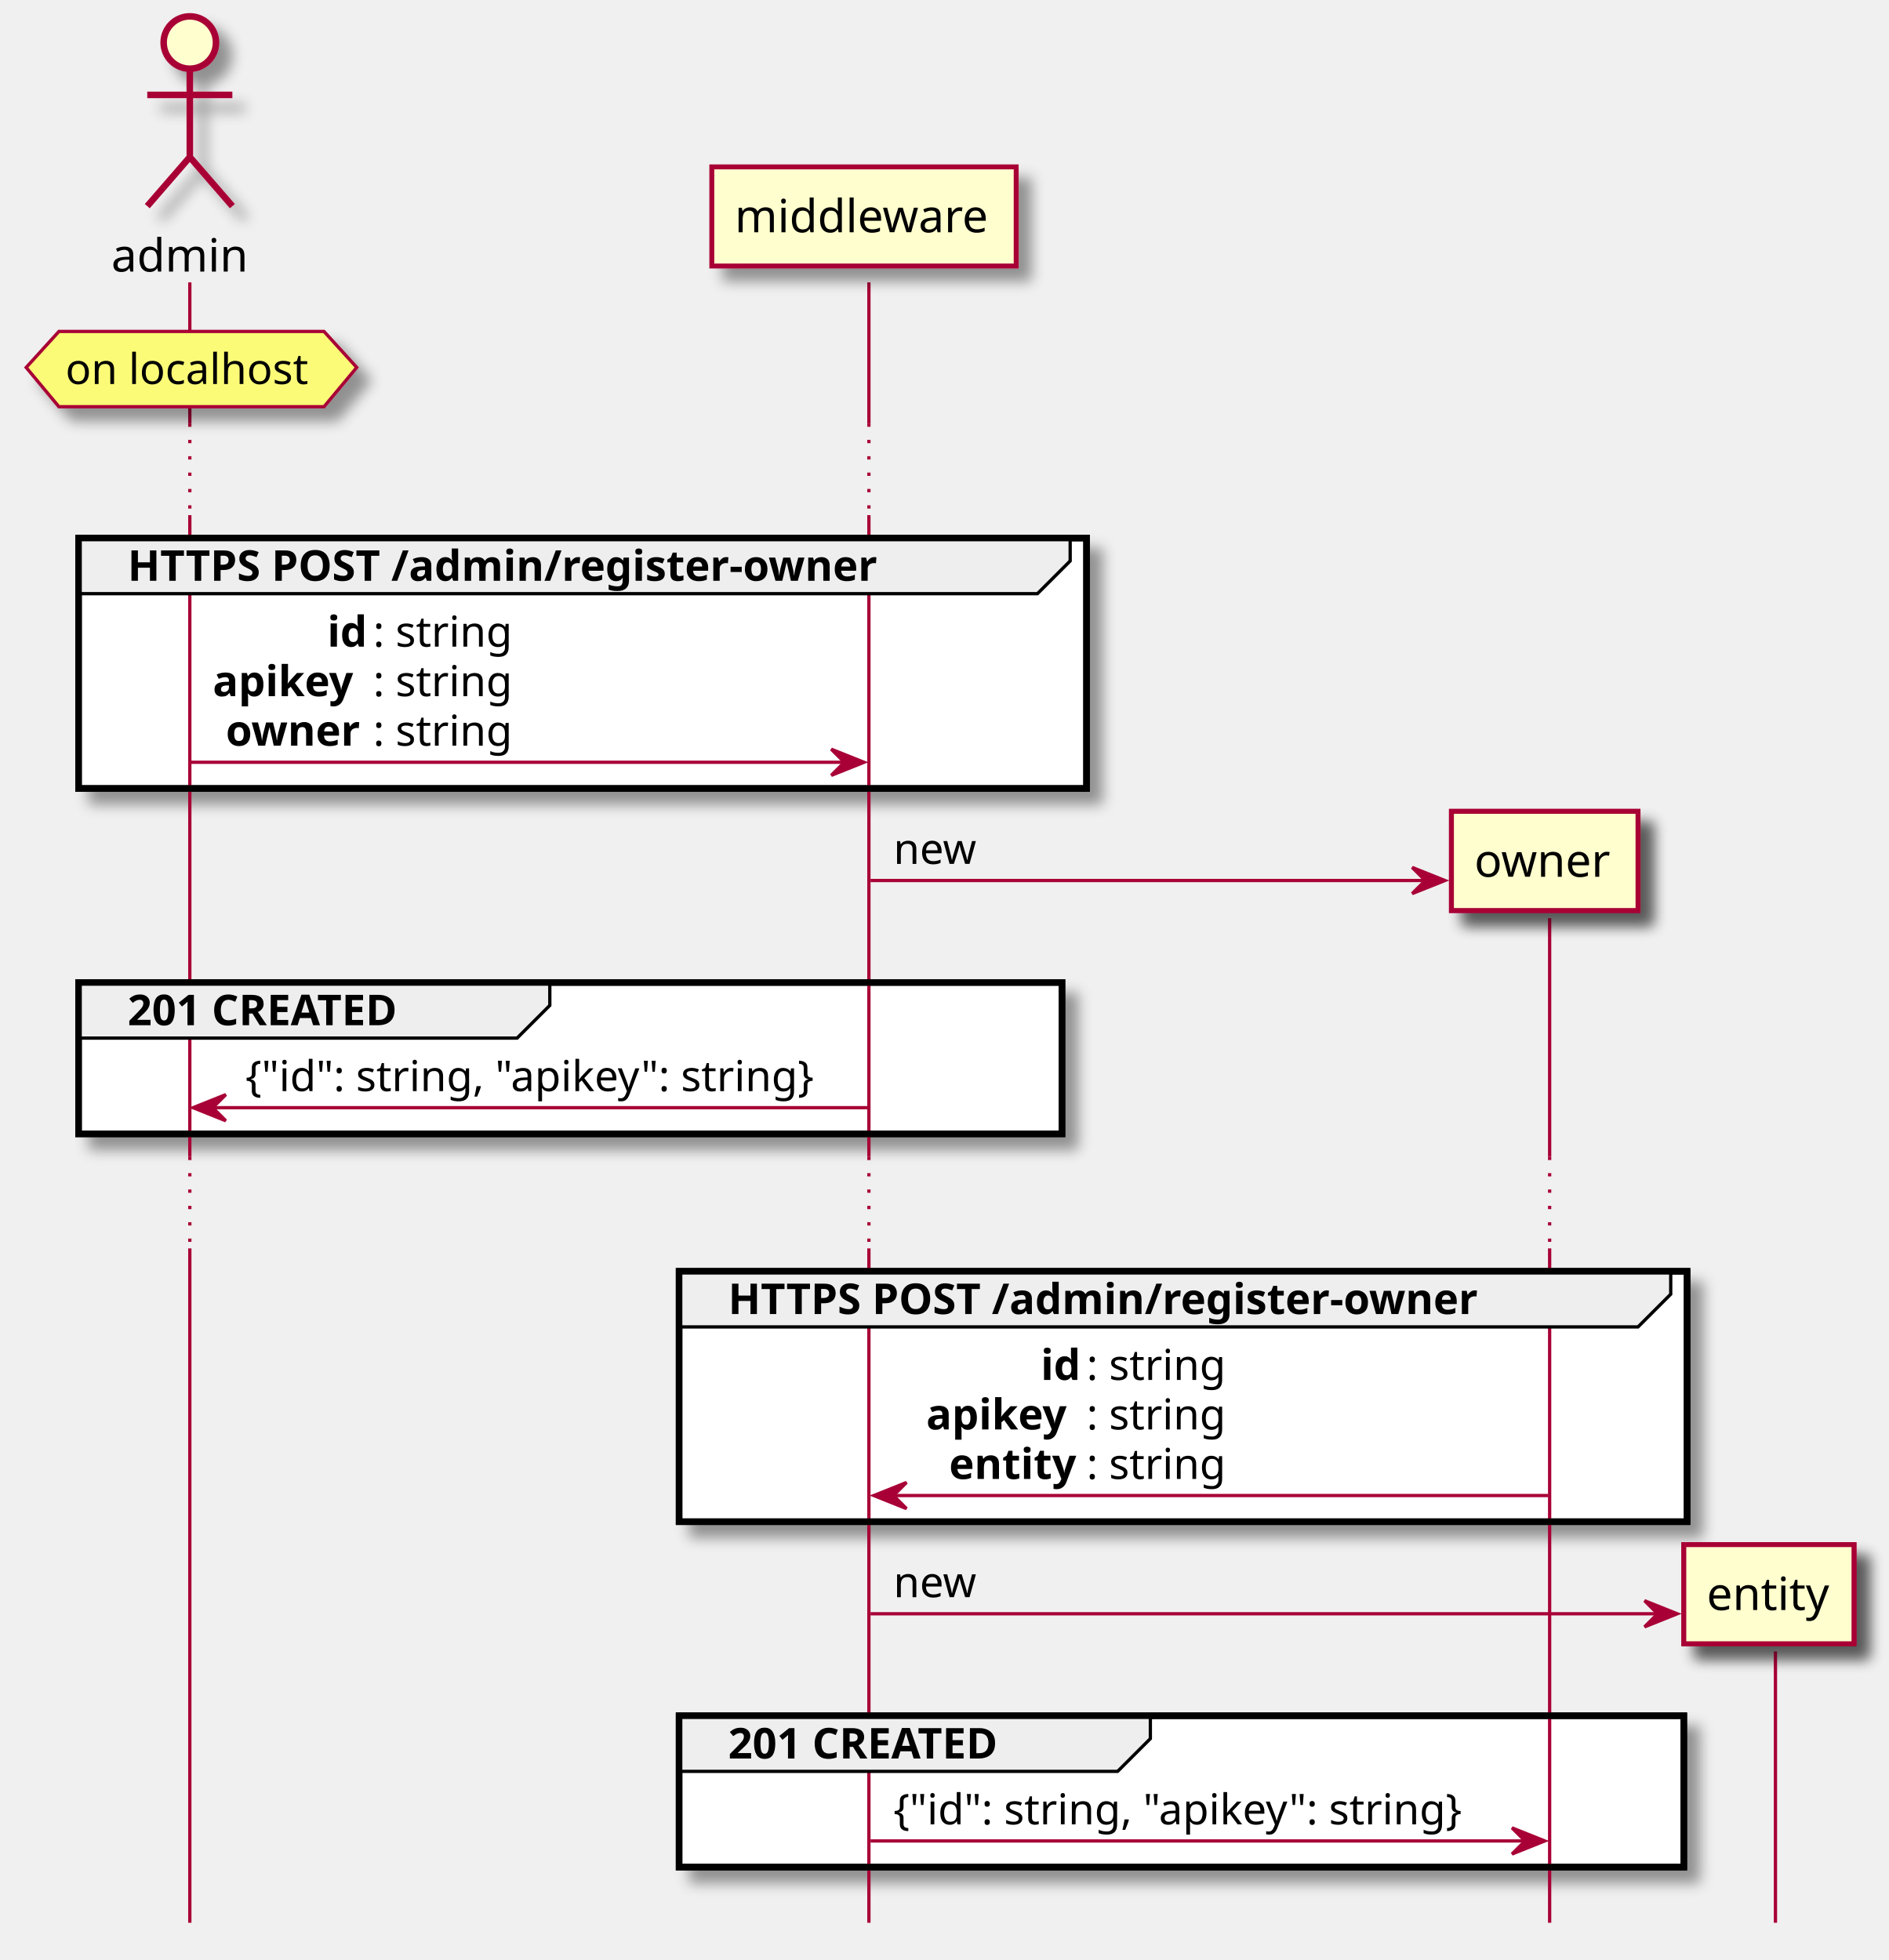
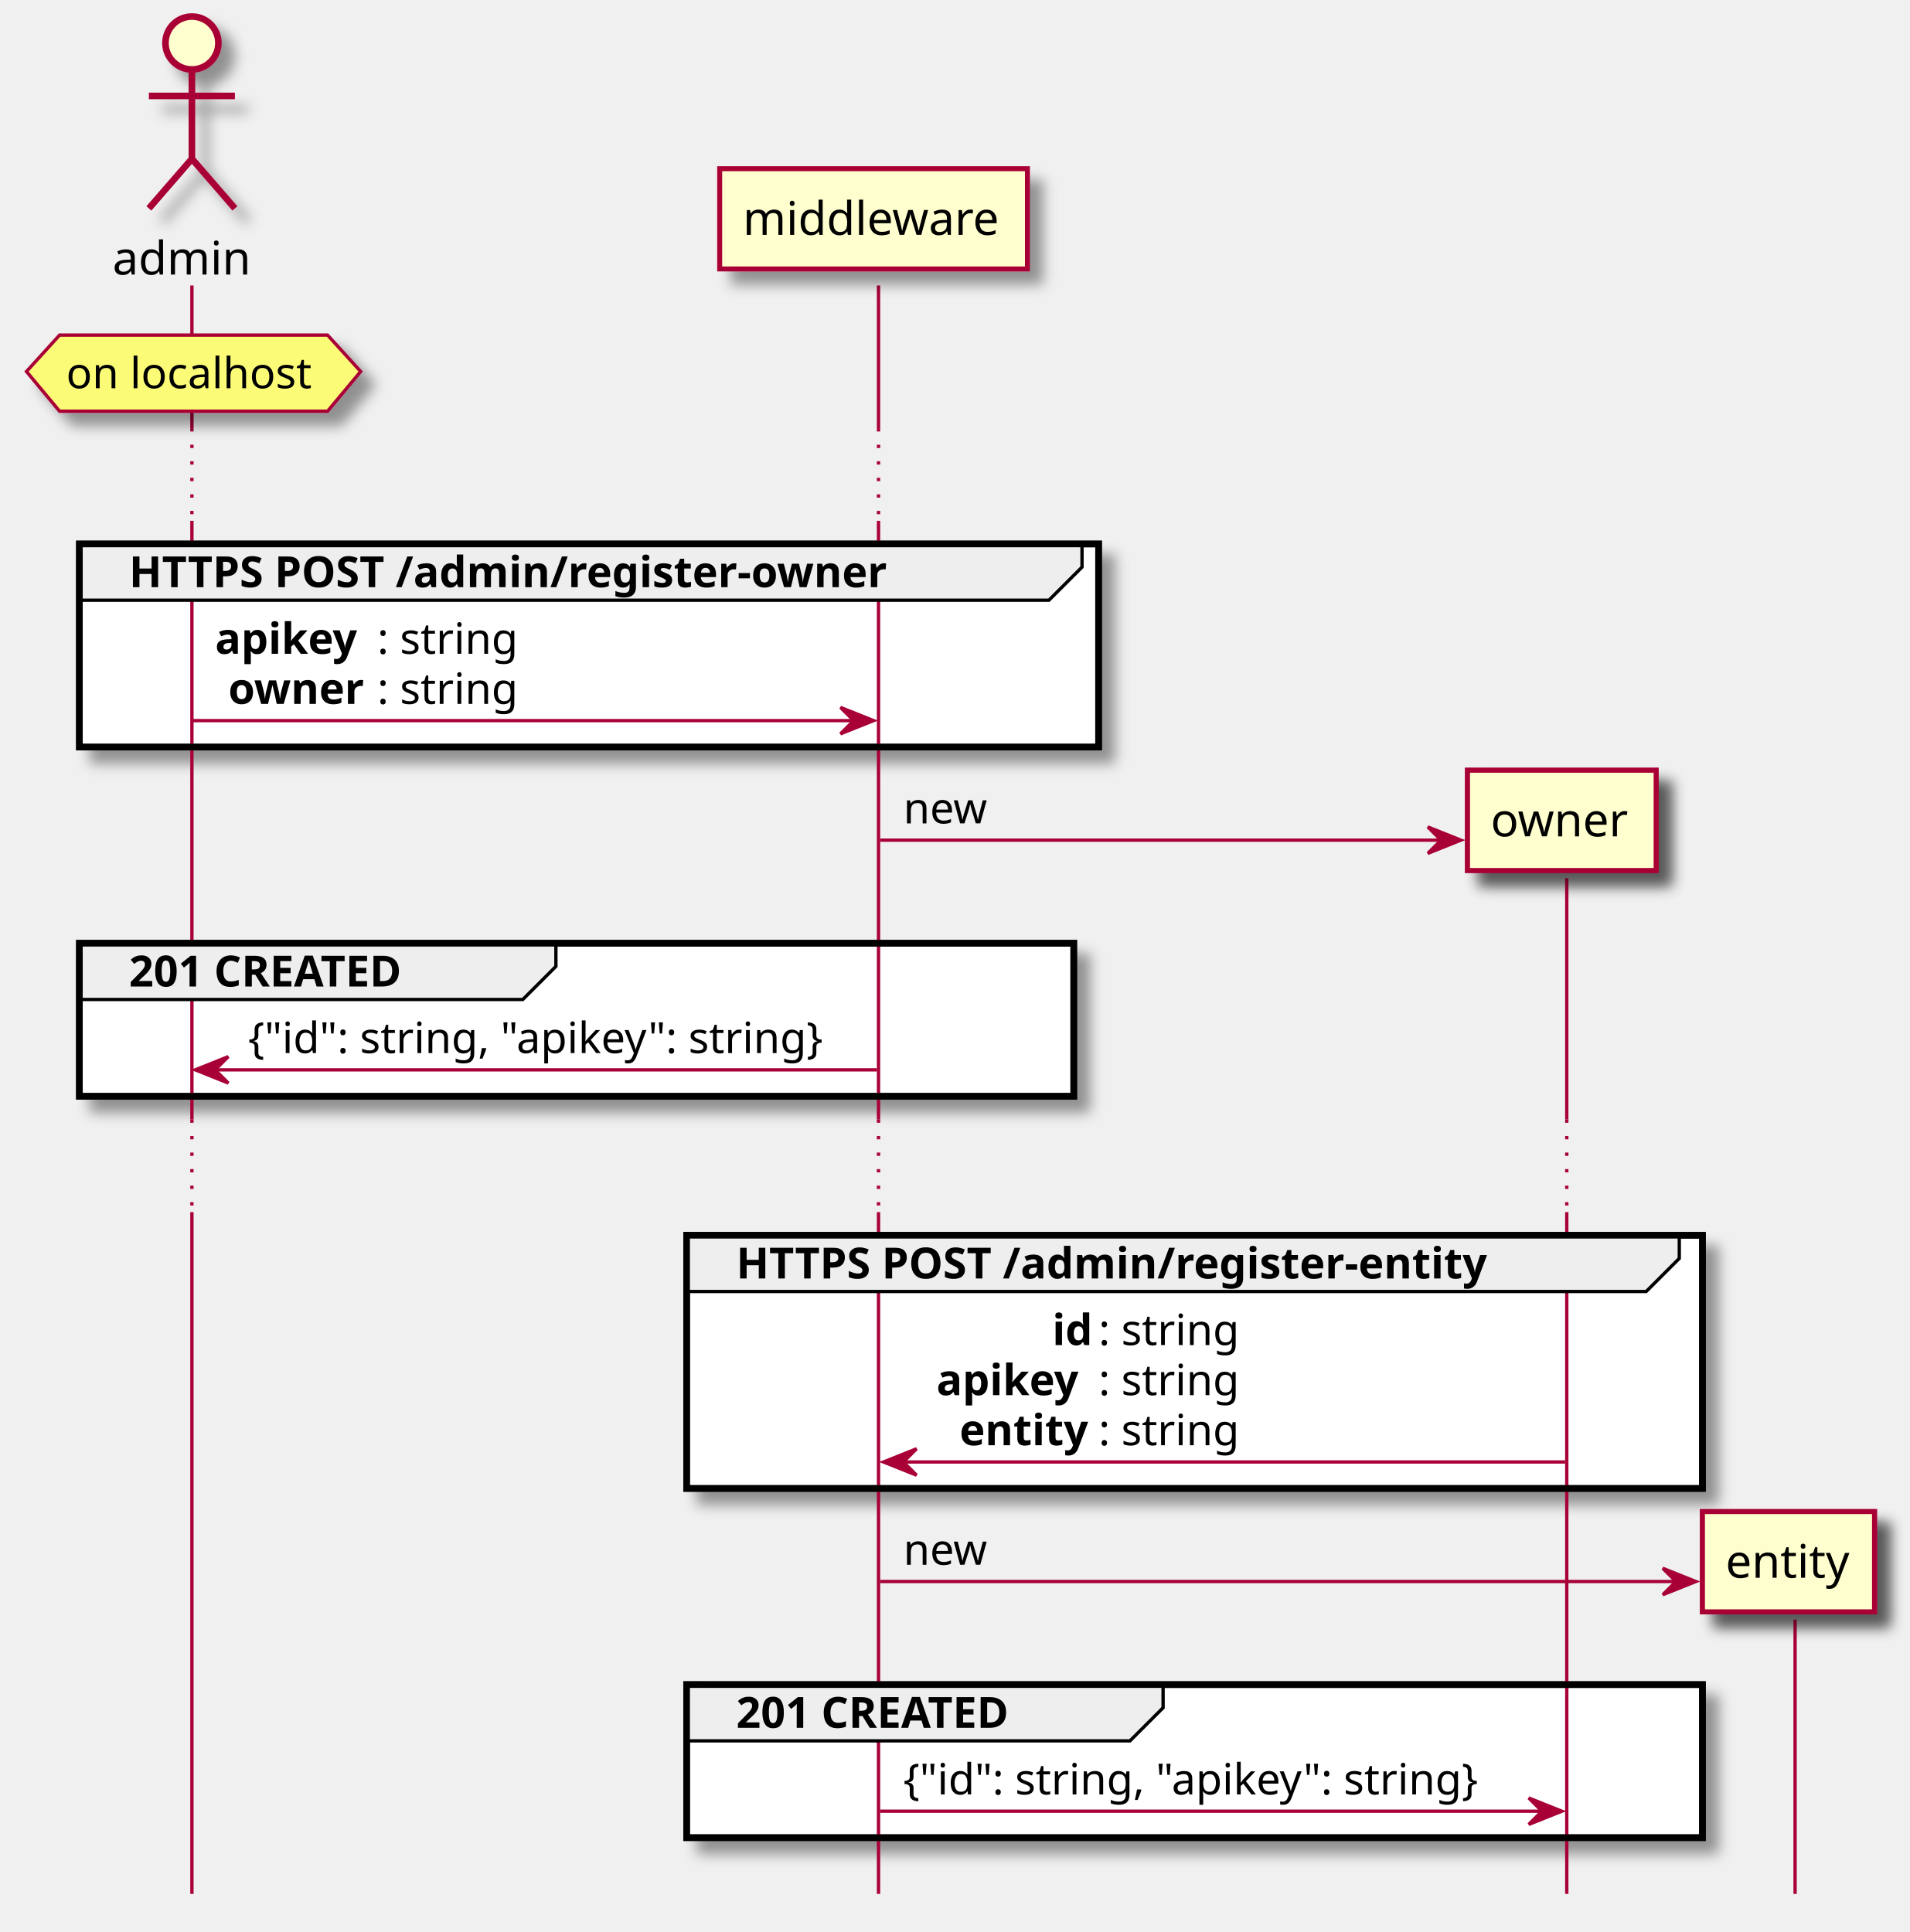
- <svg xmlns="http://www.w3.org/2000/svg" contentScriptType="application/ecmascript" contentStyleType="text/css" height="599px" preserveAspectRatio="none" style="width:577px;height:599px;" version="1.1" viewBox="0 0 577 599" width="577px" zoomAndPan="magnify">
+ <svg xmlns="http://www.w3.org/2000/svg" contentScriptType="application/ecmascript" contentStyleType="text/css" height="584px" preserveAspectRatio="none" style="width:577px;height:584px;" version="1.1" viewBox="0 0 577 584" width="577px" zoomAndPan="magnify">
  <defs>
-     <filter height="300%" id="fe9o1pq049kyr" width="300%" x="-1" y="-1">
+     <filter height="300%" id="f1m94i3m4gwllb" width="300%" x="-1" y="-1">
      <feGaussianBlur result="blurOut" stdDeviation="2.0" />
      <feColorMatrix in="blurOut" result="blurOut2" type="matrix" values="0 0 0 0 0 0 0 0 0 0 0 0 0 0 0 0 0 0 .4 0" />
      <feOffset dx="4.0" dy="4.0" in="blurOut2" result="blurOut3" />
      <feBlend in="SourceGraphic" in2="blurOut3" mode="normal" />
    </filter>
  </defs>
  <g>
-     <rect fill="#FFFFFF" filter="url(#fe9o1pq049kyr)" height="76.531" style="stroke: #000000; stroke-width: 2.0;" width="308" x="24" y="164.43" />
-     <rect fill="#FEFECE" filter="url(#fe9o1pq049kyr)" height="30.297" style="stroke: #A80036; stroke-width: 1.5;" width="57" x="443.5" y="247.961" />
-     <text fill="#000000" font-family="sans-serif" font-size="14" lengthAdjust="spacingAndGlyphs" textLength="43" x="450.5" y="267.956">owner</text>
-     <rect fill="#FFFFFF" filter="url(#fe9o1pq049kyr)" height="46.266" style="stroke: #000000; stroke-width: 2.0;" width="300.5" x="24" y="300.258" />
-     <rect fill="#FFFFFF" filter="url(#fe9o1pq049kyr)" height="76.531" style="stroke: #000000; stroke-width: 2.0;" width="308" x="207.5" y="388.523" />
-     <rect fill="#FEFECE" filter="url(#fe9o1pq049kyr)" height="30.297" style="stroke: #A80036; stroke-width: 1.5;" width="52" x="514.5" y="472.055" />
-     <text fill="#000000" font-family="sans-serif" font-size="14" lengthAdjust="spacingAndGlyphs" textLength="38" x="521.5" y="492.05">entity</text>
-     <rect fill="#FFFFFF" filter="url(#fe9o1pq049kyr)" height="46.266" style="stroke: #000000; stroke-width: 2.0;" width="307" x="207.5" y="524.352" />
+     <rect fill="#FFFFFF" filter="url(#f1m94i3m4gwllb)" height="61.398" style="stroke: #000000; stroke-width: 2.0;" width="308" x="24" y="164.43" />
+     <rect fill="#FEFECE" filter="url(#f1m94i3m4gwllb)" height="30.297" style="stroke: #A80036; stroke-width: 1.5;" width="57" x="443.5" y="232.828" />
+     <text fill="#000000" font-family="sans-serif" font-size="14" lengthAdjust="spacingAndGlyphs" textLength="43" x="450.5" y="252.823">owner</text>
+     <rect fill="#FFFFFF" filter="url(#f1m94i3m4gwllb)" height="46.266" style="stroke: #000000; stroke-width: 2.0;" width="300.5" x="24" y="285.125" />
+     <rect fill="#FFFFFF" filter="url(#f1m94i3m4gwllb)" height="76.531" style="stroke: #000000; stroke-width: 2.0;" width="307" x="207.5" y="373.391" />
+     <rect fill="#FEFECE" filter="url(#f1m94i3m4gwllb)" height="30.297" style="stroke: #A80036; stroke-width: 1.5;" width="52" x="514.5" y="456.922" />
+     <text fill="#000000" font-family="sans-serif" font-size="14" lengthAdjust="spacingAndGlyphs" textLength="38" x="521.5" y="476.917">entity</text>
+     <rect fill="#FFFFFF" filter="url(#f1m94i3m4gwllb)" height="46.266" style="stroke: #000000; stroke-width: 2.0;" width="307" x="207.5" y="509.219" />
    <line style="stroke: #A80036; stroke-width: 1.0;" x1="58" x2="58" y1="86.297" y2="129.43" />
    <line style="stroke: #A80036; stroke-width: 1.0; stroke-dasharray: 1.0,4.0;" x1="58" x2="58" y1="129.43" y2="157.43" />
-     <line style="stroke: #A80036; stroke-width: 1.0;" x1="58" x2="58" y1="157.43" y2="353.523" />
-     <line style="stroke: #A80036; stroke-width: 1.0; stroke-dasharray: 1.0,4.0;" x1="58" x2="58" y1="353.523" y2="381.523" />
-     <line style="stroke: #A80036; stroke-width: 1.0;" x1="58" x2="58" y1="381.523" y2="587.617" />
+     <line style="stroke: #A80036; stroke-width: 1.0;" x1="58" x2="58" y1="157.43" y2="338.391" />
+     <line style="stroke: #A80036; stroke-width: 1.0; stroke-dasharray: 1.0,4.0;" x1="58" x2="58" y1="338.391" y2="366.391" />
+     <line style="stroke: #A80036; stroke-width: 1.0;" x1="58" x2="58" y1="366.391" y2="572.484" />
    <line style="stroke: #A80036; stroke-width: 1.0;" x1="265.5" x2="265.5" y1="86.297" y2="129.43" />
    <line style="stroke: #A80036; stroke-width: 1.0; stroke-dasharray: 1.0,4.0;" x1="265.5" x2="265.5" y1="129.43" y2="157.43" />
-     <line style="stroke: #A80036; stroke-width: 1.0;" x1="265.5" x2="265.5" y1="157.43" y2="353.523" />
-     <line style="stroke: #A80036; stroke-width: 1.0; stroke-dasharray: 1.0,4.0;" x1="265.5" x2="265.5" y1="353.523" y2="381.523" />
-     <line style="stroke: #A80036; stroke-width: 1.0;" x1="265.5" x2="265.5" y1="381.523" y2="587.617" />
-     <line style="stroke: #A80036; stroke-width: 1.0;" x1="473.5" x2="473.5" y1="280.609" y2="353.523" />
-     <line style="stroke: #A80036; stroke-width: 1.0; stroke-dasharray: 1.0,4.0;" x1="473.5" x2="473.5" y1="353.523" y2="381.523" />
-     <line style="stroke: #A80036; stroke-width: 1.0;" x1="473.5" x2="473.5" y1="381.523" y2="587.617" />
-     <line style="stroke: #A80036; stroke-width: 1.0;" x1="542.5" x2="542.5" y1="504.703" y2="587.617" />
+     <line style="stroke: #A80036; stroke-width: 1.0;" x1="265.5" x2="265.5" y1="157.43" y2="338.391" />
+     <line style="stroke: #A80036; stroke-width: 1.0; stroke-dasharray: 1.0,4.0;" x1="265.5" x2="265.5" y1="338.391" y2="366.391" />
+     <line style="stroke: #A80036; stroke-width: 1.0;" x1="265.5" x2="265.5" y1="366.391" y2="572.484" />
+     <line style="stroke: #A80036; stroke-width: 1.0;" x1="473.5" x2="473.5" y1="265.477" y2="338.391" />
+     <line style="stroke: #A80036; stroke-width: 1.0; stroke-dasharray: 1.0,4.0;" x1="473.5" x2="473.5" y1="338.391" y2="366.391" />
+     <line style="stroke: #A80036; stroke-width: 1.0;" x1="473.5" x2="473.5" y1="366.391" y2="572.484" />
+     <line style="stroke: #A80036; stroke-width: 1.0;" x1="542.5" x2="542.5" y1="489.57" y2="572.484" />
    <text fill="#000000" font-family="sans-serif" font-size="14" lengthAdjust="spacingAndGlyphs" textLength="42" x="34" y="82.995">admin</text>
-     <ellipse cx="58" cy="13" fill="#FEFECE" filter="url(#fe9o1pq049kyr)" rx="8" ry="8" style="stroke: #A80036; stroke-width: 2.0;" />
-     <path d="M58,21 L58,48 M45,29 L71,29 M58,48 L45,63 M58,48 L71,63 " fill="none" filter="url(#fe9o1pq049kyr)" style="stroke: #A80036; stroke-width: 2.0;" />
-     <rect fill="#FEFECE" filter="url(#fe9o1pq049kyr)" height="30.297" style="stroke: #A80036; stroke-width: 1.5;" width="93" x="217.5" y="51" />
+     <ellipse cx="58" cy="13" fill="#FEFECE" filter="url(#f1m94i3m4gwllb)" rx="8" ry="8" style="stroke: #A80036; stroke-width: 2.0;" />
+     <path d="M58,21 L58,48 M45,29 L71,29 M58,48 L45,63 M58,48 L71,63 " fill="none" filter="url(#f1m94i3m4gwllb)" style="stroke: #A80036; stroke-width: 2.0;" />
+     <rect fill="#FEFECE" filter="url(#f1m94i3m4gwllb)" height="30.297" style="stroke: #A80036; stroke-width: 1.5;" width="93" x="217.5" y="51" />
    <text fill="#000000" font-family="sans-serif" font-size="14" lengthAdjust="spacingAndGlyphs" textLength="79" x="224.5" y="70.995">middleware</text>
-     <polygon fill="#FBFB77" filter="url(#fe9o1pq049kyr)" points="18,101.297,99,101.297,109,112.297,99,124.297,18,124.297,8,112.297,18,101.297" style="stroke: #A80036; stroke-width: 1.0;" />
+     <polygon fill="#FBFB77" filter="url(#f1m94i3m4gwllb)" points="18,101.297,99,101.297,109,112.297,99,124.297,18,124.297,8,112.297,18,101.297" style="stroke: #A80036; stroke-width: 1.0;" />
    <text fill="#000000" font-family="sans-serif" font-size="13" lengthAdjust="spacingAndGlyphs" textLength="77" x="20" y="117.364">on localhost</text>
    <path d="M24,164.43 L327,164.43 L327,171.43 L317,181.43 L24,181.43 L24,164.43 " fill="#EEEEEE" style="stroke: #000000; stroke-width: 1.0;" />
-     <rect fill="none" height="76.531" style="stroke: #000000; stroke-width: 2.0;" width="308" x="24" y="164.43" />
+     <rect fill="none" height="61.398" style="stroke: #000000; stroke-width: 2.0;" width="308" x="24" y="164.43" />
    <text fill="#000000" font-family="sans-serif" font-size="13" font-weight="bold" lengthAdjust="spacingAndGlyphs" textLength="258" x="39" y="177.497">HTTPS POST /admin/register-owner</text>
-     <polygon fill="#A80036" points="254,228.961,264,232.961,254,236.961,258,232.961" style="stroke: #A80036; stroke-width: 1.0;" />
-     <line style="stroke: #A80036; stroke-width: 1.0;" x1="58" x2="260" y1="232.961" y2="232.961" />
-     <text fill="#000000" font-family="sans-serif" font-size="13" font-weight="bold" lengthAdjust="spacingAndGlyphs" textLength="14" x="100" y="197.629">id</text>
+     <polygon fill="#A80036" points="254,213.828,264,217.828,254,221.828,258,217.828" style="stroke: #A80036; stroke-width: 1.0;" />
+     <line style="stroke: #A80036; stroke-width: 1.0;" x1="58" x2="260" y1="217.828" y2="217.828" />
+     <text fill="#000000" font-family="sans-serif" font-size="13" font-weight="bold" lengthAdjust="spacingAndGlyphs" textLength="49" x="65" y="197.629">apikey</text>
    <text fill="#000000" font-family="sans-serif" font-size="13" lengthAdjust="spacingAndGlyphs" textLength="44" x="114" y="197.629">: string</text>
-     <text fill="#000000" font-family="sans-serif" font-size="13" font-weight="bold" lengthAdjust="spacingAndGlyphs" textLength="49" x="65" y="212.762">apikey</text>
+     <text fill="#000000" font-family="sans-serif" font-size="13" font-weight="bold" lengthAdjust="spacingAndGlyphs" textLength="45" x="69" y="212.762">owner</text>
    <text fill="#000000" font-family="sans-serif" font-size="13" lengthAdjust="spacingAndGlyphs" textLength="44" x="114" y="212.762">: string</text>
-     <text fill="#000000" font-family="sans-serif" font-size="13" font-weight="bold" lengthAdjust="spacingAndGlyphs" textLength="45" x="69" y="227.895">owner</text>
-     <text fill="#000000" font-family="sans-serif" font-size="13" lengthAdjust="spacingAndGlyphs" textLength="44" x="114" y="227.895">: string</text>
-     <polygon fill="#A80036" points="431.5,265.094,441.5,269.094,431.5,273.094,435.5,269.094" style="stroke: #A80036; stroke-width: 1.0;" />
-     <line style="stroke: #A80036; stroke-width: 1.0;" x1="266" x2="437.5" y1="269.094" y2="269.094" />
-     <text fill="#000000" font-family="sans-serif" font-size="13" lengthAdjust="spacingAndGlyphs" textLength="25" x="273" y="264.028">new</text>
-     <rect fill="#FEFECE" filter="url(#fe9o1pq049kyr)" height="30.297" style="stroke: #A80036; stroke-width: 1.5;" width="57" x="443.5" y="247.961" />
-     <text fill="#000000" font-family="sans-serif" font-size="14" lengthAdjust="spacingAndGlyphs" textLength="43" x="450.5" y="267.956">owner</text>
-     <path d="M24,300.258 L168,300.258 L168,307.258 L158,317.258 L24,317.258 L24,300.258 " fill="#EEEEEE" style="stroke: #000000; stroke-width: 1.0;" />
-     <rect fill="none" height="46.266" style="stroke: #000000; stroke-width: 2.0;" width="300.5" x="24" y="300.258" />
-     <text fill="#000000" font-family="sans-serif" font-size="13" font-weight="bold" lengthAdjust="spacingAndGlyphs" textLength="99" x="39" y="313.325">201 CREATED</text>
-     <polygon fill="#A80036" points="69,334.523,59,338.523,69,342.523,65,338.523" style="stroke: #A80036; stroke-width: 1.0;" />
-     <line style="stroke: #A80036; stroke-width: 1.0;" x1="63" x2="265" y1="338.523" y2="338.523" />
-     <text fill="#000000" font-family="sans-serif" font-size="13" lengthAdjust="spacingAndGlyphs" textLength="184" x="75" y="333.457">{"id": string, "apikey": string}</text>
-     <path d="M207.5,388.523 L510.5,388.523 L510.5,395.523 L500.5,405.523 L207.5,405.523 L207.5,388.523 " fill="#EEEEEE" style="stroke: #000000; stroke-width: 1.0;" />
-     <rect fill="none" height="76.531" style="stroke: #000000; stroke-width: 2.0;" width="308" x="207.5" y="388.523" />
-     <text fill="#000000" font-family="sans-serif" font-size="13" font-weight="bold" lengthAdjust="spacingAndGlyphs" textLength="258" x="222.5" y="401.59">HTTPS POST /admin/register-owner</text>
-     <polygon fill="#A80036" points="277,453.055,267,457.055,277,461.055,273,457.055" style="stroke: #A80036; stroke-width: 1.0;" />
-     <line style="stroke: #A80036; stroke-width: 1.0;" x1="271" x2="473" y1="457.055" y2="457.055" />
-     <text fill="#000000" font-family="sans-serif" font-size="13" font-weight="bold" lengthAdjust="spacingAndGlyphs" textLength="14" x="318" y="421.723">id</text>
+     <polygon fill="#A80036" points="431.5,249.961,441.5,253.961,431.5,257.961,435.5,253.961" style="stroke: #A80036; stroke-width: 1.0;" />
+     <line style="stroke: #A80036; stroke-width: 1.0;" x1="266" x2="437.5" y1="253.961" y2="253.961" />
+     <text fill="#000000" font-family="sans-serif" font-size="13" lengthAdjust="spacingAndGlyphs" textLength="25" x="273" y="248.895">new</text>
+     <rect fill="#FEFECE" filter="url(#f1m94i3m4gwllb)" height="30.297" style="stroke: #A80036; stroke-width: 1.5;" width="57" x="443.5" y="232.828" />
+     <text fill="#000000" font-family="sans-serif" font-size="14" lengthAdjust="spacingAndGlyphs" textLength="43" x="450.5" y="252.823">owner</text>
+     <path d="M24,285.125 L168,285.125 L168,292.125 L158,302.125 L24,302.125 L24,285.125 " fill="#EEEEEE" style="stroke: #000000; stroke-width: 1.0;" />
+     <rect fill="none" height="46.266" style="stroke: #000000; stroke-width: 2.0;" width="300.5" x="24" y="285.125" />
+     <text fill="#000000" font-family="sans-serif" font-size="13" font-weight="bold" lengthAdjust="spacingAndGlyphs" textLength="99" x="39" y="298.192">201 CREATED</text>
+     <polygon fill="#A80036" points="69,319.391,59,323.391,69,327.391,65,323.391" style="stroke: #A80036; stroke-width: 1.0;" />
+     <line style="stroke: #A80036; stroke-width: 1.0;" x1="63" x2="265" y1="323.391" y2="323.391" />
+     <text fill="#000000" font-family="sans-serif" font-size="13" lengthAdjust="spacingAndGlyphs" textLength="184" x="75" y="318.325">{"id": string, "apikey": string}</text>
+     <path d="M207.5,373.391 L507.5,373.391 L507.5,380.391 L497.5,390.391 L207.5,390.391 L207.5,373.391 " fill="#EEEEEE" style="stroke: #000000; stroke-width: 1.0;" />
+     <rect fill="none" height="76.531" style="stroke: #000000; stroke-width: 2.0;" width="307" x="207.5" y="373.391" />
+     <text fill="#000000" font-family="sans-serif" font-size="13" font-weight="bold" lengthAdjust="spacingAndGlyphs" textLength="255" x="222.5" y="386.457">HTTPS POST /admin/register-entity</text>
+     <polygon fill="#A80036" points="277,437.922,267,441.922,277,445.922,273,441.922" style="stroke: #A80036; stroke-width: 1.0;" />
+     <line style="stroke: #A80036; stroke-width: 1.0;" x1="271" x2="473" y1="441.922" y2="441.922" />
+     <text fill="#000000" font-family="sans-serif" font-size="13" font-weight="bold" lengthAdjust="spacingAndGlyphs" textLength="14" x="318" y="406.59">id</text>
+     <text fill="#000000" font-family="sans-serif" font-size="13" lengthAdjust="spacingAndGlyphs" textLength="44" x="332" y="406.59">: string</text>
+     <text fill="#000000" font-family="sans-serif" font-size="13" font-weight="bold" lengthAdjust="spacingAndGlyphs" textLength="49" x="283" y="421.723">apikey</text>
    <text fill="#000000" font-family="sans-serif" font-size="13" lengthAdjust="spacingAndGlyphs" textLength="44" x="332" y="421.723">: string</text>
-     <text fill="#000000" font-family="sans-serif" font-size="13" font-weight="bold" lengthAdjust="spacingAndGlyphs" textLength="49" x="283" y="436.856">apikey</text>
+     <text fill="#000000" font-family="sans-serif" font-size="13" font-weight="bold" lengthAdjust="spacingAndGlyphs" textLength="42" x="290" y="436.856">entity</text>
    <text fill="#000000" font-family="sans-serif" font-size="13" lengthAdjust="spacingAndGlyphs" textLength="44" x="332" y="436.856">: string</text>
-     <text fill="#000000" font-family="sans-serif" font-size="13" font-weight="bold" lengthAdjust="spacingAndGlyphs" textLength="42" x="290" y="451.989">entity</text>
-     <text fill="#000000" font-family="sans-serif" font-size="13" lengthAdjust="spacingAndGlyphs" textLength="44" x="332" y="451.989">: string</text>
-     <polygon fill="#A80036" points="502.5,489.188,512.5,493.188,502.5,497.188,506.5,493.188" style="stroke: #A80036; stroke-width: 1.0;" />
-     <line style="stroke: #A80036; stroke-width: 1.0;" x1="266" x2="508.5" y1="493.188" y2="493.188" />
-     <text fill="#000000" font-family="sans-serif" font-size="13" lengthAdjust="spacingAndGlyphs" textLength="25" x="273" y="488.122">new</text>
-     <rect fill="#FEFECE" filter="url(#fe9o1pq049kyr)" height="30.297" style="stroke: #A80036; stroke-width: 1.5;" width="52" x="514.5" y="472.055" />
-     <text fill="#000000" font-family="sans-serif" font-size="14" lengthAdjust="spacingAndGlyphs" textLength="38" x="521.5" y="492.05">entity</text>
-     <path d="M207.5,524.352 L351.5,524.352 L351.5,531.352 L341.5,541.352 L207.5,541.352 L207.5,524.352 " fill="#EEEEEE" style="stroke: #000000; stroke-width: 1.0;" />
-     <rect fill="none" height="46.266" style="stroke: #000000; stroke-width: 2.0;" width="307" x="207.5" y="524.352" />
-     <text fill="#000000" font-family="sans-serif" font-size="13" font-weight="bold" lengthAdjust="spacingAndGlyphs" textLength="99" x="222.5" y="537.418">201 CREATED</text>
-     <polygon fill="#A80036" points="462,558.617,472,562.617,462,566.617,466,562.617" style="stroke: #A80036; stroke-width: 1.0;" />
-     <line style="stroke: #A80036; stroke-width: 1.0;" x1="266" x2="468" y1="562.617" y2="562.617" />
-     <text fill="#000000" font-family="sans-serif" font-size="13" lengthAdjust="spacingAndGlyphs" textLength="184" x="273" y="557.551">{"id": string, "apikey": string}</text>
+     <polygon fill="#A80036" points="502.5,474.055,512.5,478.055,502.5,482.055,506.5,478.055" style="stroke: #A80036; stroke-width: 1.0;" />
+     <line style="stroke: #A80036; stroke-width: 1.0;" x1="266" x2="508.5" y1="478.055" y2="478.055" />
+     <text fill="#000000" font-family="sans-serif" font-size="13" lengthAdjust="spacingAndGlyphs" textLength="25" x="273" y="472.989">new</text>
+     <rect fill="#FEFECE" filter="url(#f1m94i3m4gwllb)" height="30.297" style="stroke: #A80036; stroke-width: 1.5;" width="52" x="514.5" y="456.922" />
+     <text fill="#000000" font-family="sans-serif" font-size="14" lengthAdjust="spacingAndGlyphs" textLength="38" x="521.5" y="476.917">entity</text>
+     <path d="M207.5,509.219 L351.5,509.219 L351.5,516.219 L341.5,526.219 L207.5,526.219 L207.5,509.219 " fill="#EEEEEE" style="stroke: #000000; stroke-width: 1.0;" />
+     <rect fill="none" height="46.266" style="stroke: #000000; stroke-width: 2.0;" width="307" x="207.5" y="509.219" />
+     <text fill="#000000" font-family="sans-serif" font-size="13" font-weight="bold" lengthAdjust="spacingAndGlyphs" textLength="99" x="222.5" y="522.286">201 CREATED</text>
+     <polygon fill="#A80036" points="462,543.484,472,547.484,462,551.484,466,547.484" style="stroke: #A80036; stroke-width: 1.0;" />
+     <line style="stroke: #A80036; stroke-width: 1.0;" x1="266" x2="468" y1="547.484" y2="547.484" />
+     <text fill="#000000" font-family="sans-serif" font-size="13" lengthAdjust="spacingAndGlyphs" textLength="184" x="273" y="542.418">{"id": string, "apikey": string}</text>
  </g>
</svg>
